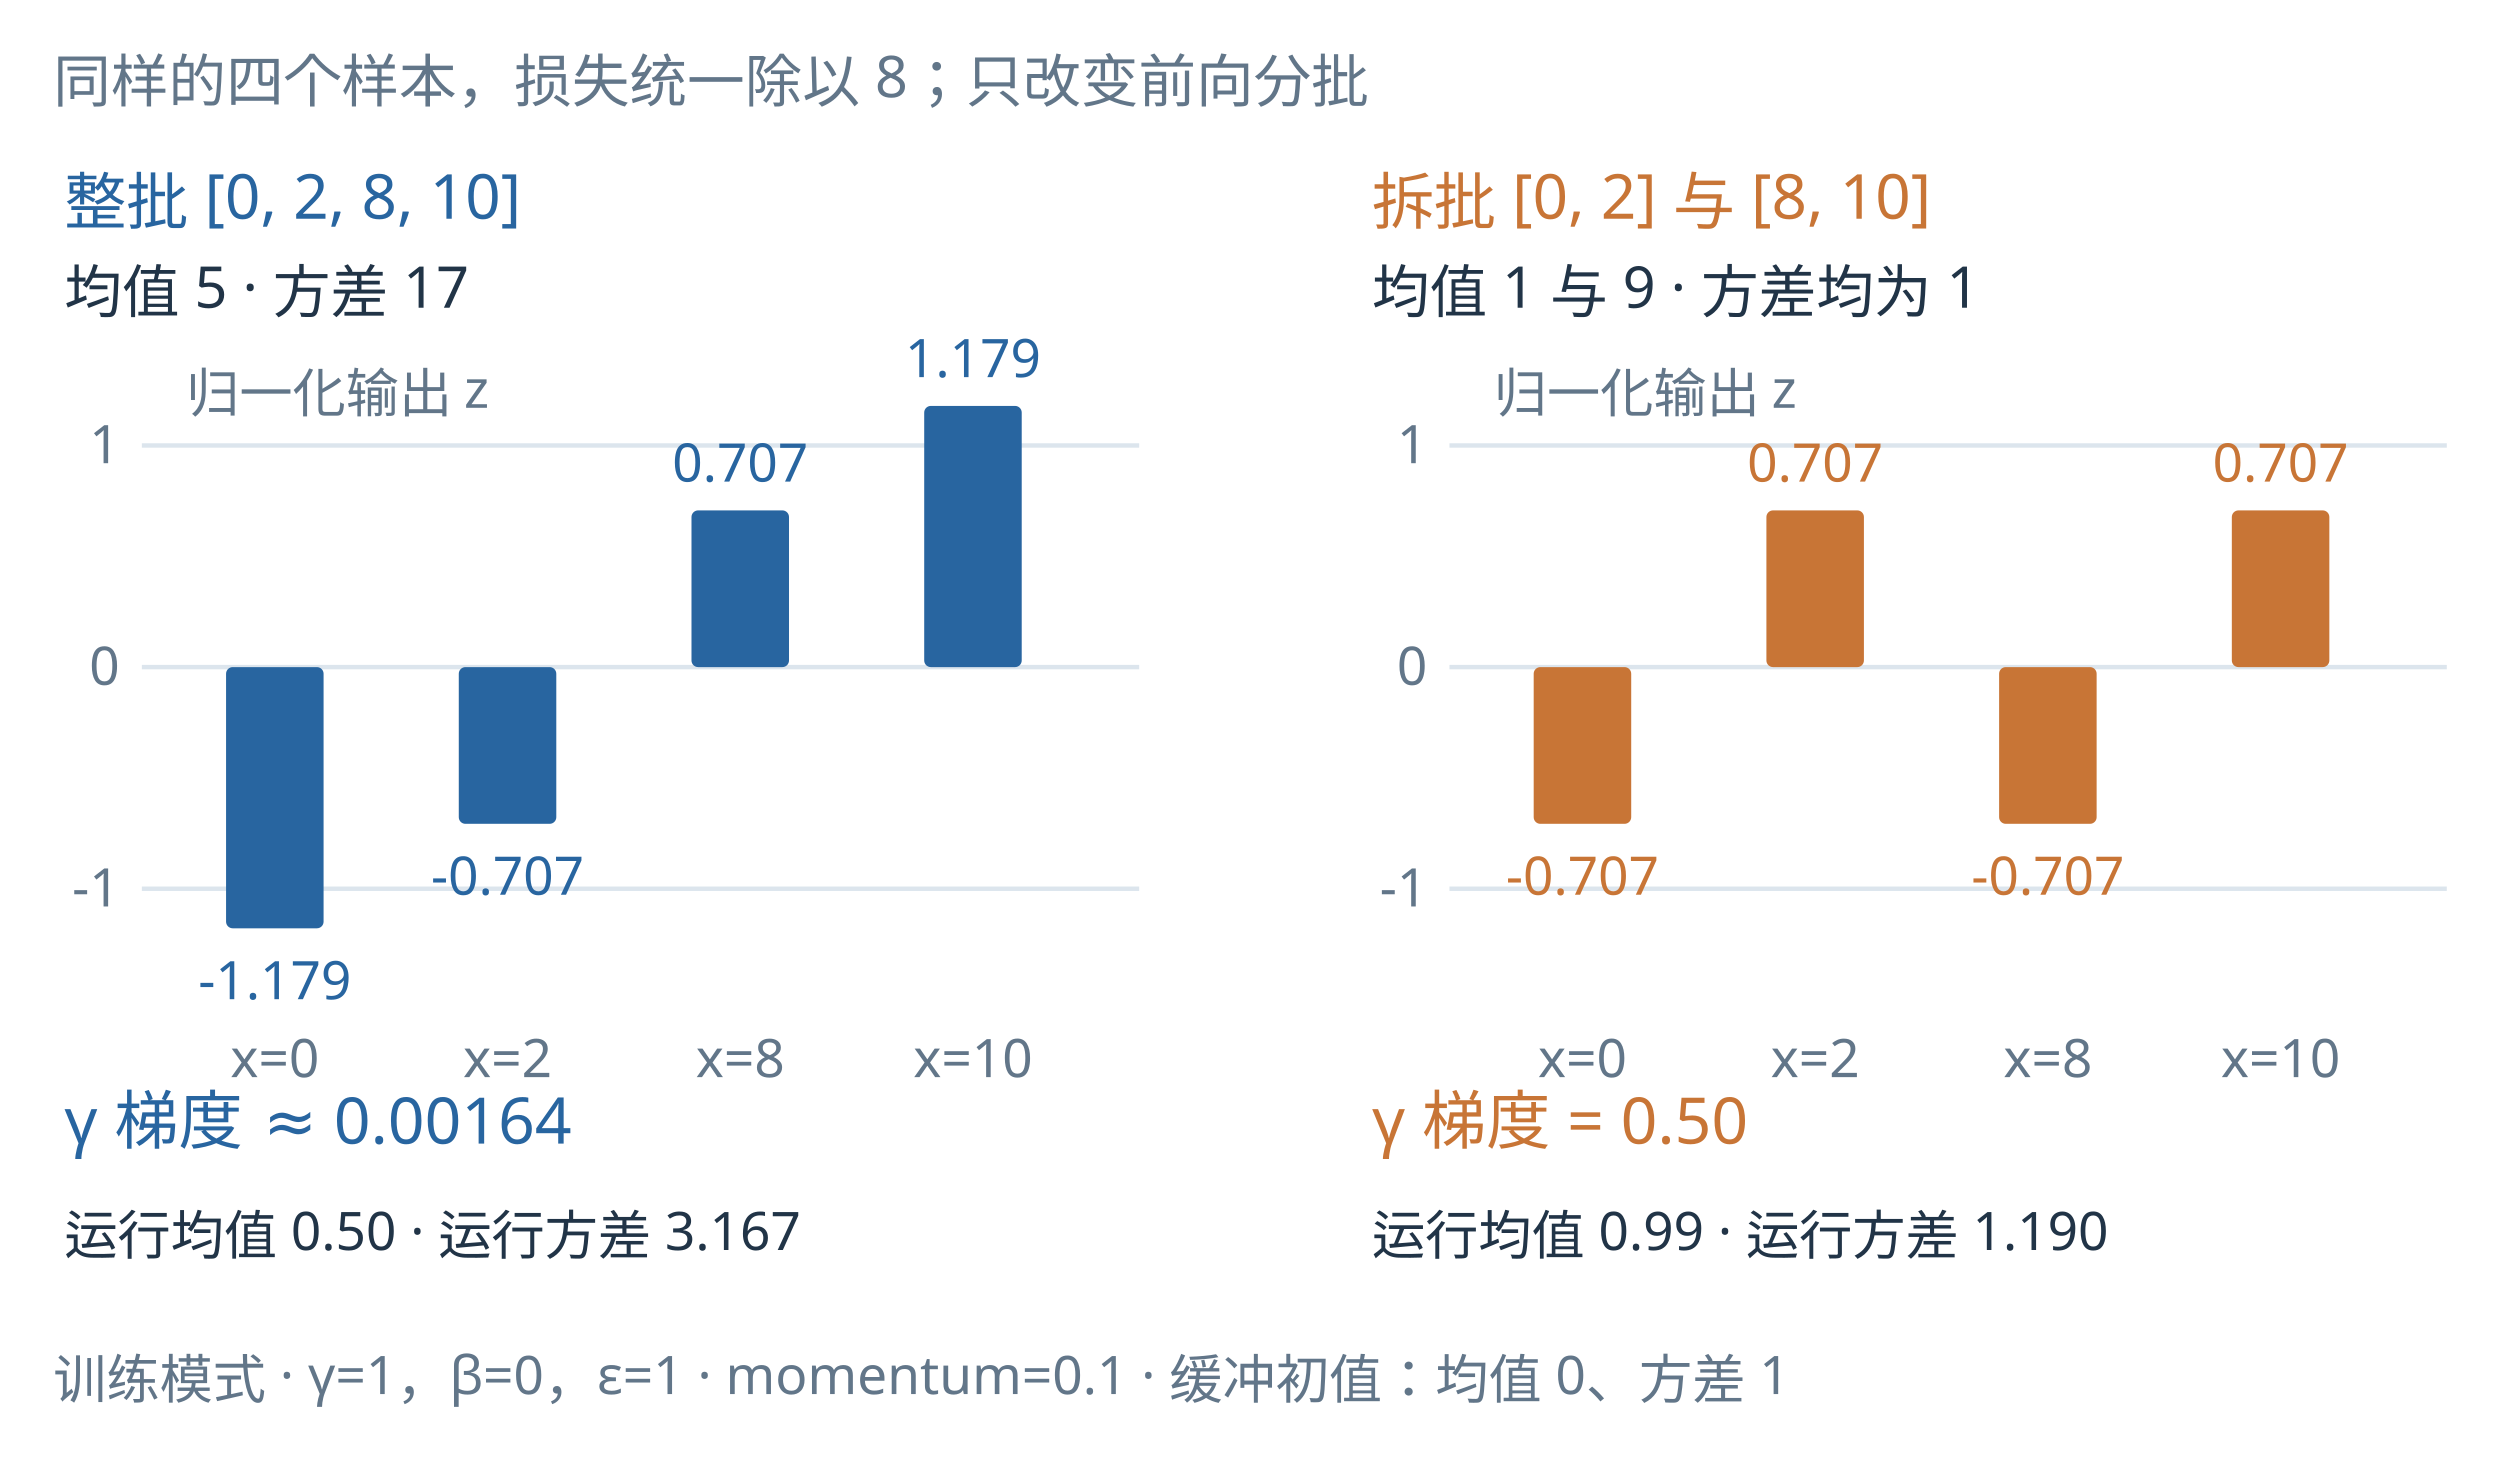
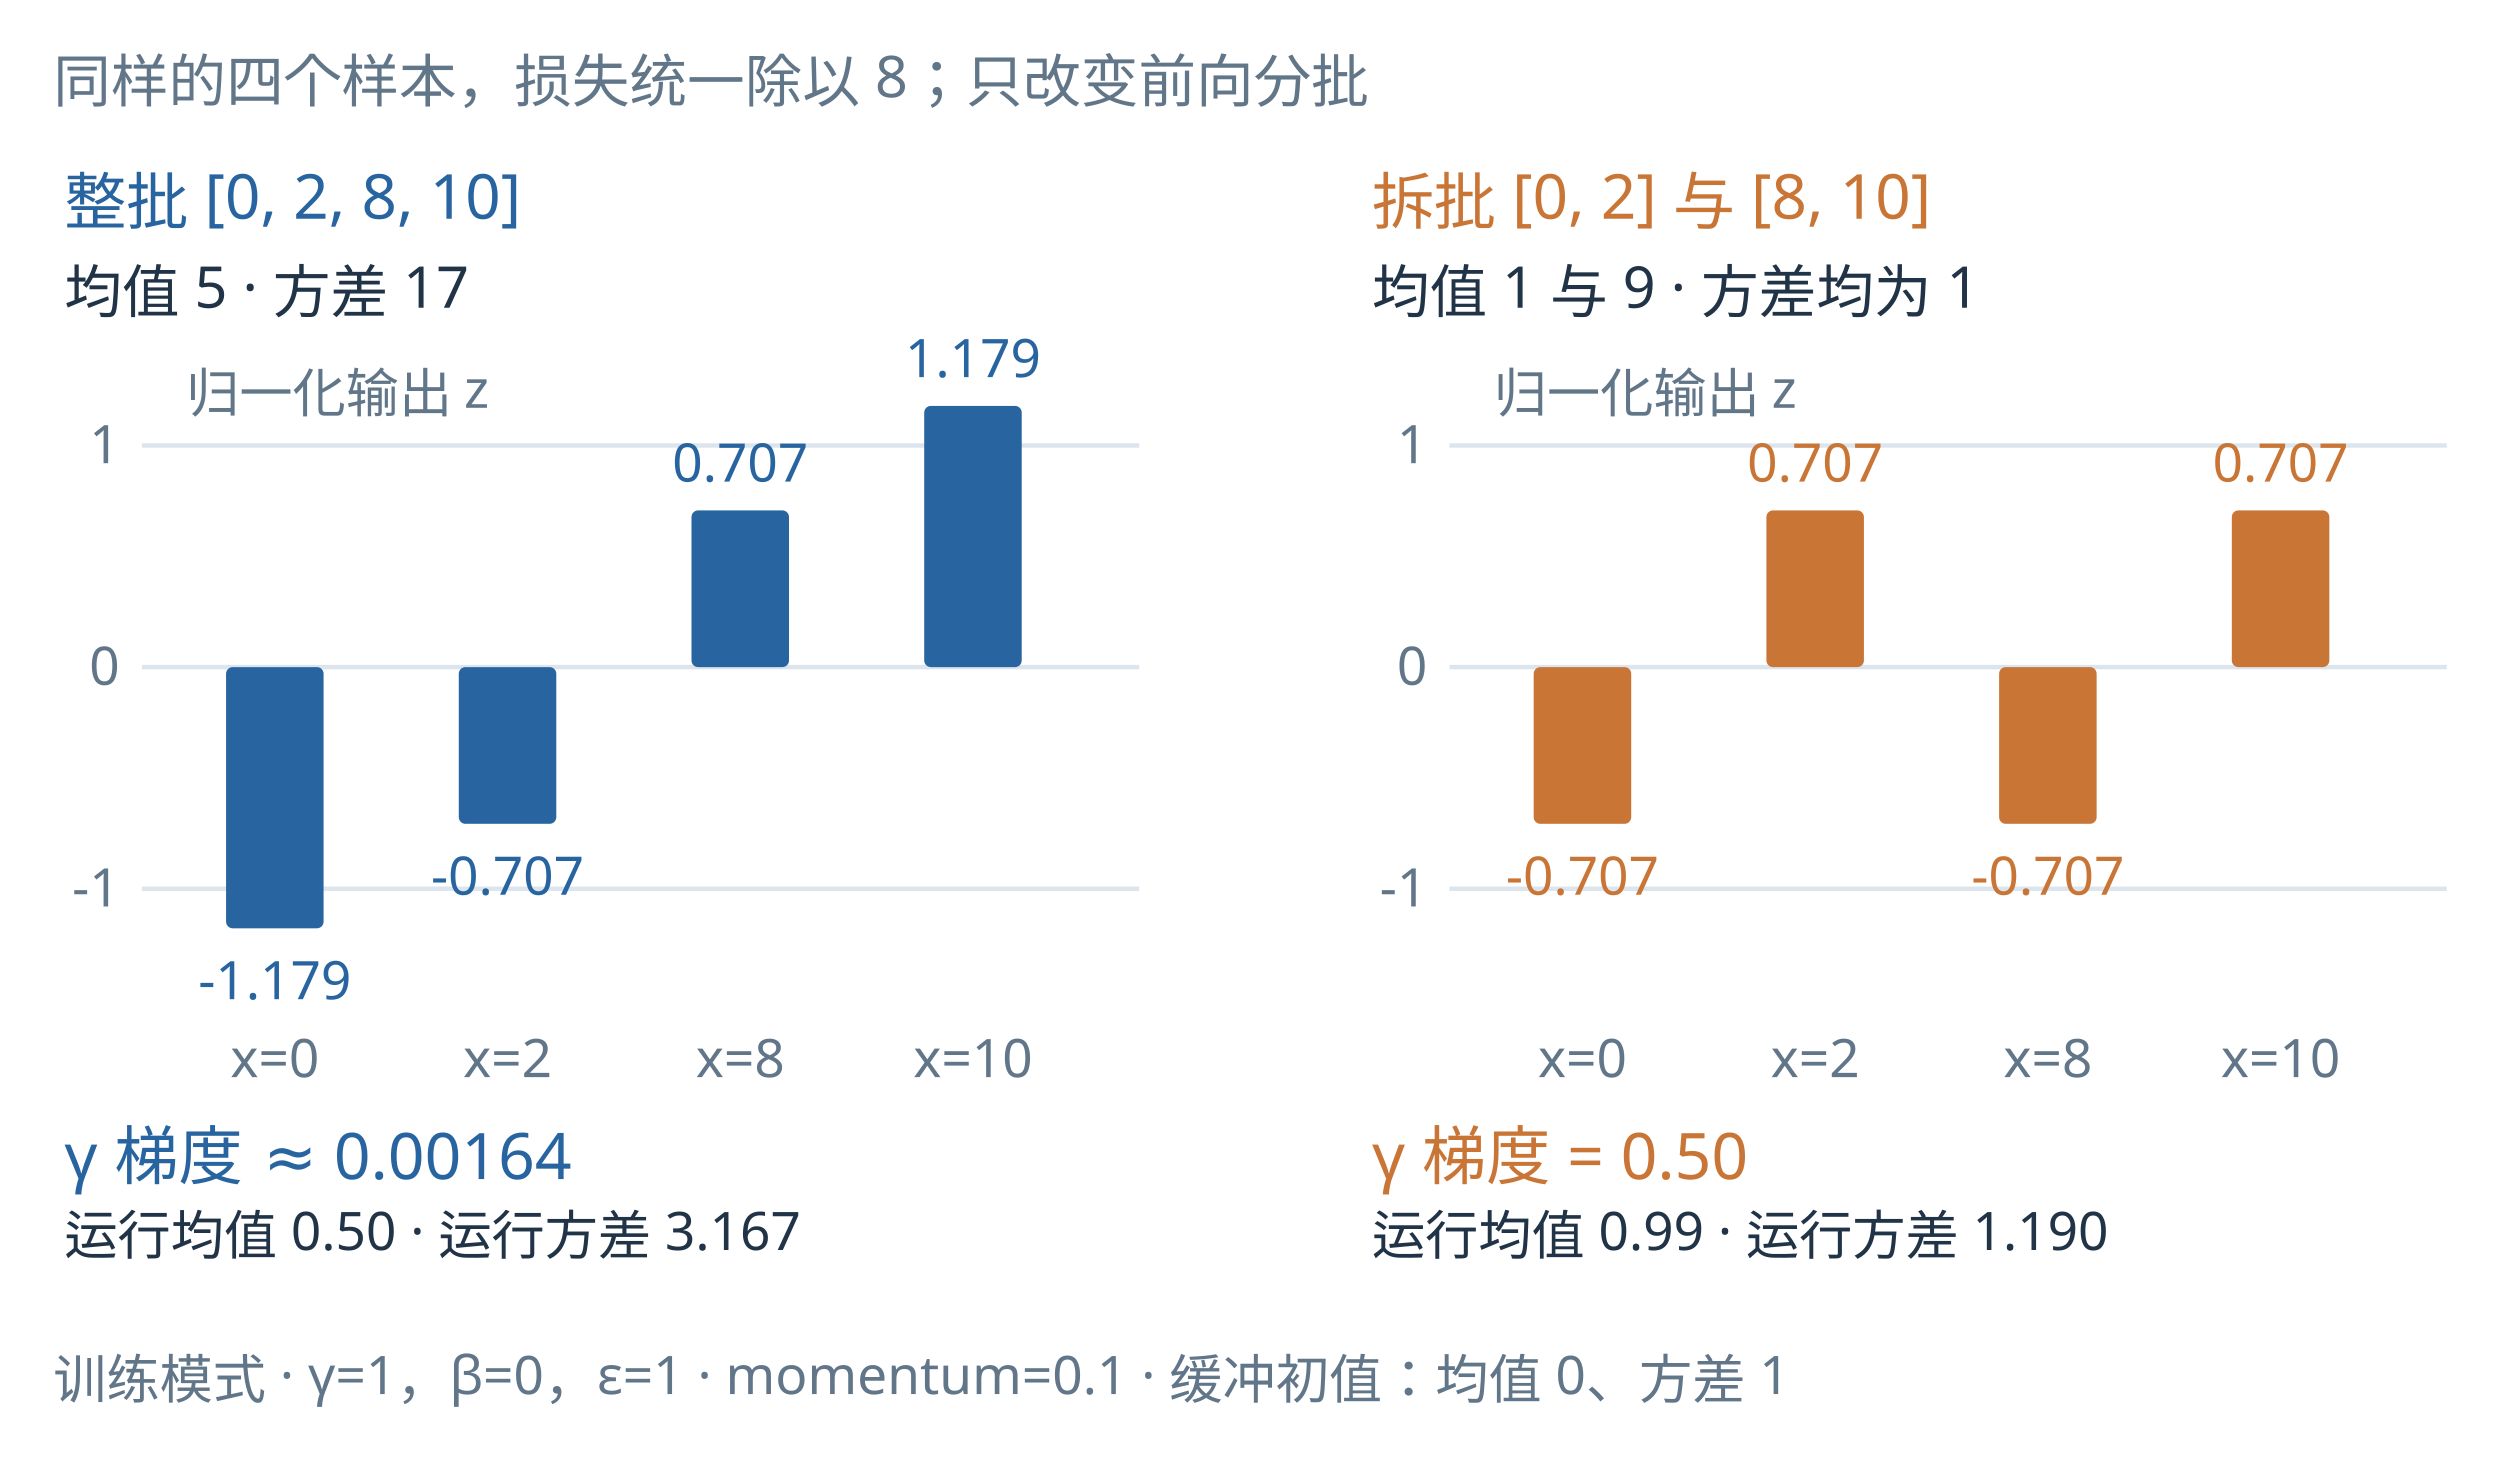
<svg xmlns="http://www.w3.org/2000/svg" width="1128.000" height="661.000" viewBox="16.000 49.000 1128.000 661.000" role="img" aria-labelledby="title desc">
  <rect width="1128.0" height="661.0" fill="white" x="16.0" y="49.0" />
  <g font-family="Microsoft YaHei, sans-serif">
    <text x="40" y="95" font-size="26" fill="#627689" text-anchor="start">同样的四个样本，损失统一除以 8；只改变前向分批</text>
    <text x="45" y="150" font-size="28" fill="#2865a0" text-anchor="start">整批 [0, 2, 8, 10]</text>
    <text x="45" y="190" font-size="26" fill="#213447" text-anchor="start">均值 5 · 方差 17</text>
    <text x="100" y="235" font-size="24" fill="#627689" text-anchor="start">归一化输出 z</text>
    <line x1="80" y1="450" x2="530" y2="450" stroke="#dce5ed" stroke-width="2" />
    <text x="70" y="458" font-size="24" fill="#627689" text-anchor="end">-1</text>
    <line x1="80" y1="350" x2="530" y2="350" stroke="#dce5ed" stroke-width="2" />
    <text x="70" y="358" font-size="24" fill="#627689" text-anchor="end">0</text>
    <line x1="80" y1="250" x2="530" y2="250" stroke="#dce5ed" stroke-width="2" />
    <text x="70" y="258" font-size="24" fill="#627689" text-anchor="end">1</text>
    <rect x="118" y="350" width="44" height="117.851" fill="#2865a0" opacity="1" rx="3" />
    <text x="140" y="499.851" font-size="24" fill="#2865a0" text-anchor="middle">-1.179</text>
    <text x="140" y="535" font-size="24" fill="#627689" text-anchor="middle">x=0</text>
    <rect x="223" y="350" width="44" height="70.711" fill="#2865a0" opacity="1" rx="3" />
    <text x="245" y="452.711" font-size="24" fill="#2865a0" text-anchor="middle">-0.707</text>
    <text x="245" y="535" font-size="24" fill="#627689" text-anchor="middle">x=2</text>
    <rect x="328" y="279.289" width="44" height="70.711" fill="#2865a0" opacity="1" rx="3" />
    <text x="350" y="266.289" font-size="24" fill="#2865a0" text-anchor="middle">0.707</text>
    <text x="350" y="535" font-size="24" fill="#627689" text-anchor="middle">x=8</text>
    <rect x="433" y="232.149" width="44" height="117.851" fill="#2865a0" opacity="1" rx="3" />
    <text x="455" y="219.149" font-size="24" fill="#2865a0" text-anchor="middle">1.179</text>
    <text x="455" y="535" font-size="24" fill="#627689" text-anchor="middle">x=10</text>
-     <text x="45" y="565" font-size="29" fill="#2865a0" text-anchor="start">γ 梯度 ≈ 0.00164</text>
+     <text x="45" y="581" font-size="29" fill="#2865a0" text-anchor="start">γ 梯度 ≈ 0.00164</text>
    <text x="45" y="615" font-size="24" fill="#213447" text-anchor="start">运行均值 0.50 · 运行方差 3.167</text>
    <text x="635" y="150" font-size="28" fill="#c87536" text-anchor="start">拆批 [0, 2] 与 [8, 10]</text>
    <text x="635" y="190" font-size="26" fill="#213447" text-anchor="start">均值 1 与 9 · 方差均为 1</text>
    <text x="690" y="235" font-size="24" fill="#627689" text-anchor="start">归一化输出 z</text>
    <line x1="670" y1="450" x2="1120" y2="450" stroke="#dce5ed" stroke-width="2" />
    <text x="660" y="458" font-size="24" fill="#627689" text-anchor="end">-1</text>
    <line x1="670" y1="350" x2="1120" y2="350" stroke="#dce5ed" stroke-width="2" />
    <text x="660" y="358" font-size="24" fill="#627689" text-anchor="end">0</text>
    <line x1="670" y1="250" x2="1120" y2="250" stroke="#dce5ed" stroke-width="2" />
    <text x="660" y="258" font-size="24" fill="#627689" text-anchor="end">1</text>
    <rect x="708" y="350" width="44" height="70.711" fill="#c87536" opacity="1" rx="3" />
    <text x="730" y="452.711" font-size="24" fill="#c87536" text-anchor="middle">-0.707</text>
    <text x="730" y="535" font-size="24" fill="#627689" text-anchor="middle">x=0</text>
    <rect x="813" y="279.289" width="44" height="70.711" fill="#c87536" opacity="1" rx="3" />
    <text x="835" y="266.289" font-size="24" fill="#c87536" text-anchor="middle">0.707</text>
    <text x="835" y="535" font-size="24" fill="#627689" text-anchor="middle">x=2</text>
    <rect x="918" y="350" width="44" height="70.711" fill="#c87536" opacity="1" rx="3" />
    <text x="940" y="452.711" font-size="24" fill="#c87536" text-anchor="middle">-0.707</text>
    <text x="940" y="535" font-size="24" fill="#627689" text-anchor="middle">x=8</text>
    <rect x="1023" y="279.289" width="44" height="70.711" fill="#c87536" opacity="1" rx="3" />
    <text x="1045" y="266.289" font-size="24" fill="#c87536" text-anchor="middle">0.707</text>
    <text x="1045" y="535" font-size="24" fill="#627689" text-anchor="middle">x=10</text>
-     <text x="635" y="565" font-size="29" fill="#c87536" text-anchor="start">γ 梯度 = 0.50</text>
+     <text x="635" y="581" font-size="29" fill="#c87536" text-anchor="start">γ 梯度 = 0.50</text>
    <text x="635" y="615" font-size="24" fill="#213447" text-anchor="start">运行均值 0.99 · 运行方差 1.190</text>
    <text x="40" y="680" font-size="24" fill="#627689" text-anchor="start">训练模式 · γ=1，β=0，ε=1 · momentum=0.1 · 缓冲初值：均值 0、方差 1</text>
  </g>
</svg>
